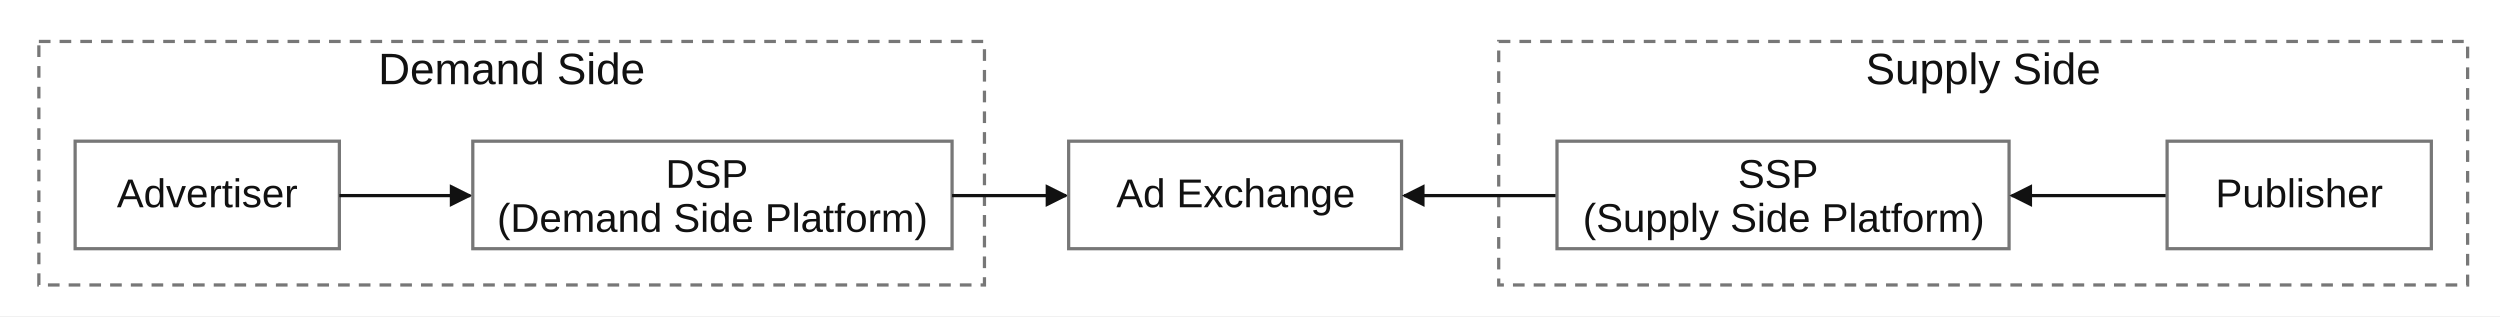
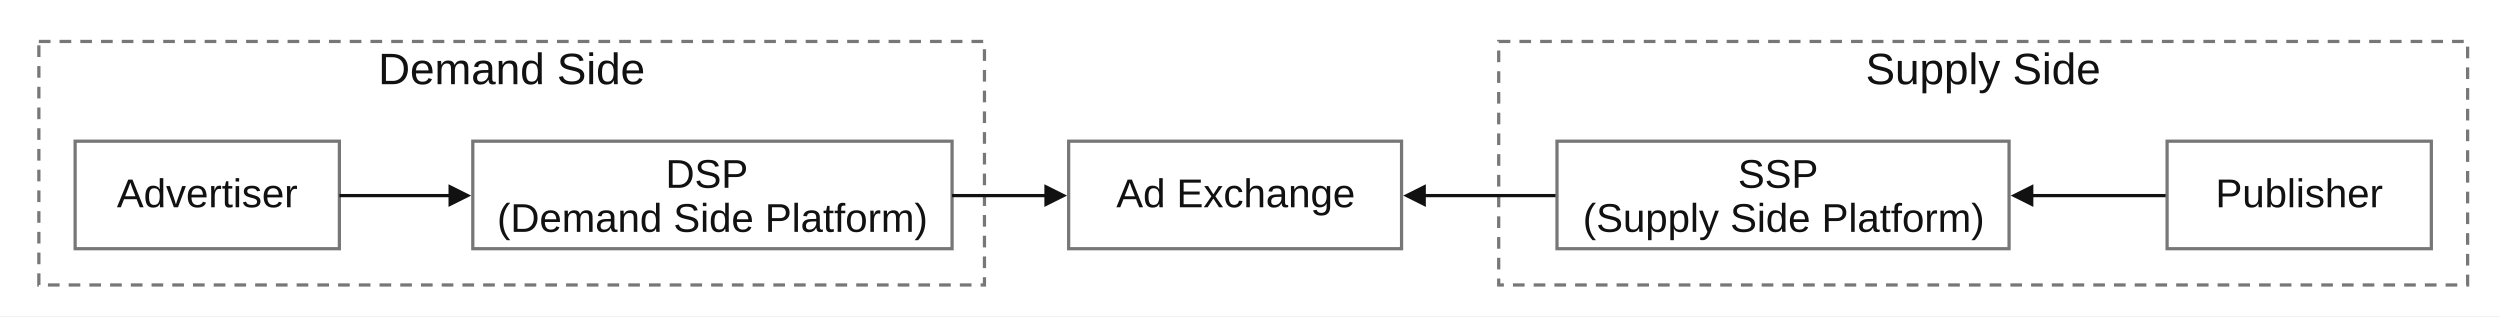
<svg xmlns="http://www.w3.org/2000/svg" width="1930" height="244" viewBox="0 0 1930 244" role="img" aria-labelledby="title desc">
  <defs>
-     <marker id="arrow" viewBox="0 0 10 10" refX="9" refY="5" markerWidth="7" markerHeight="7" markerUnits="strokeWidth" orient="auto">
-       <path d="M0 0L10 5L0 10Z" fill="#111" />
+     <marker id="arrow" viewBox="0 0 17.5 17.5" refX="14.5" refY="8.75" markerWidth="17.5" markerHeight="17.5" markerUnits="userSpaceOnUse" orient="auto">
+       <path d="M0 0L17.5 8.75L0 17.5Z" fill="#111" />
    </marker>
    <style>
      text{font-family:Arial,Helvetica,sans-serif;fill:#111}
      .box{fill:#fff;stroke:#777;stroke-width:2.5}
      .group{fill:none;stroke:#777;stroke-width:2.5;stroke-dasharray:9 7}
      .flow{fill:none;stroke:#111;stroke-width:2.5;marker-end:url(#arrow)}
    </style>
  </defs>
  <rect width="1930" height="244" fill="#fff" />
  <rect class="group" x="30" y="32" width="730" height="188" />
  <text x="395" y="65" font-size="34" text-anchor="middle">Demand Side</text>
  <rect class="group" x="1157" y="32" width="748" height="188" />
  <text x="1531" y="65" font-size="34" text-anchor="middle">Supply Side</text>
  <rect class="box" x="58" y="109" width="204" height="83" />
  <text x="160" y="160" font-size="31" text-anchor="middle">Advertiser</text>
-   <path class="flow" d="M262 151H363" />
+   <path class="flow" d="M262 151H360.75" />
  <rect class="box" x="365" y="109" width="370" height="83" />
  <text x="550" y="145" font-size="31" text-anchor="middle">
    <tspan x="550" dy="0">DSP</tspan>
    <tspan x="550" dy="34">(Demand Side Platform)</tspan>
  </text>
-   <path class="flow" d="M735 151H823" />
+   <path class="flow" d="M735 151H820.75" />
  <rect class="box" x="825" y="109" width="257" height="83" />
  <text x="954" y="160" font-size="31" text-anchor="middle">Ad Exchange</text>
-   <path class="flow" d="M1202 151H1084" />
+   <path class="flow" d="M1202 151H1086.25" />
  <rect class="box" x="1202" y="109" width="349" height="83" />
  <text x="1377" y="145" font-size="31" text-anchor="middle">
    <tspan x="1377" dy="0">SSP</tspan>
    <tspan x="1377" dy="34">(Supply Side Platform)</tspan>
  </text>
-   <path class="flow" d="M1673 151H1553" />
+   <path class="flow" d="M1673 151H1555.25" />
  <rect class="box" x="1673" y="109" width="204" height="83" />
  <text x="1775" y="160" font-size="31" text-anchor="middle">Publisher</text>
</svg>
